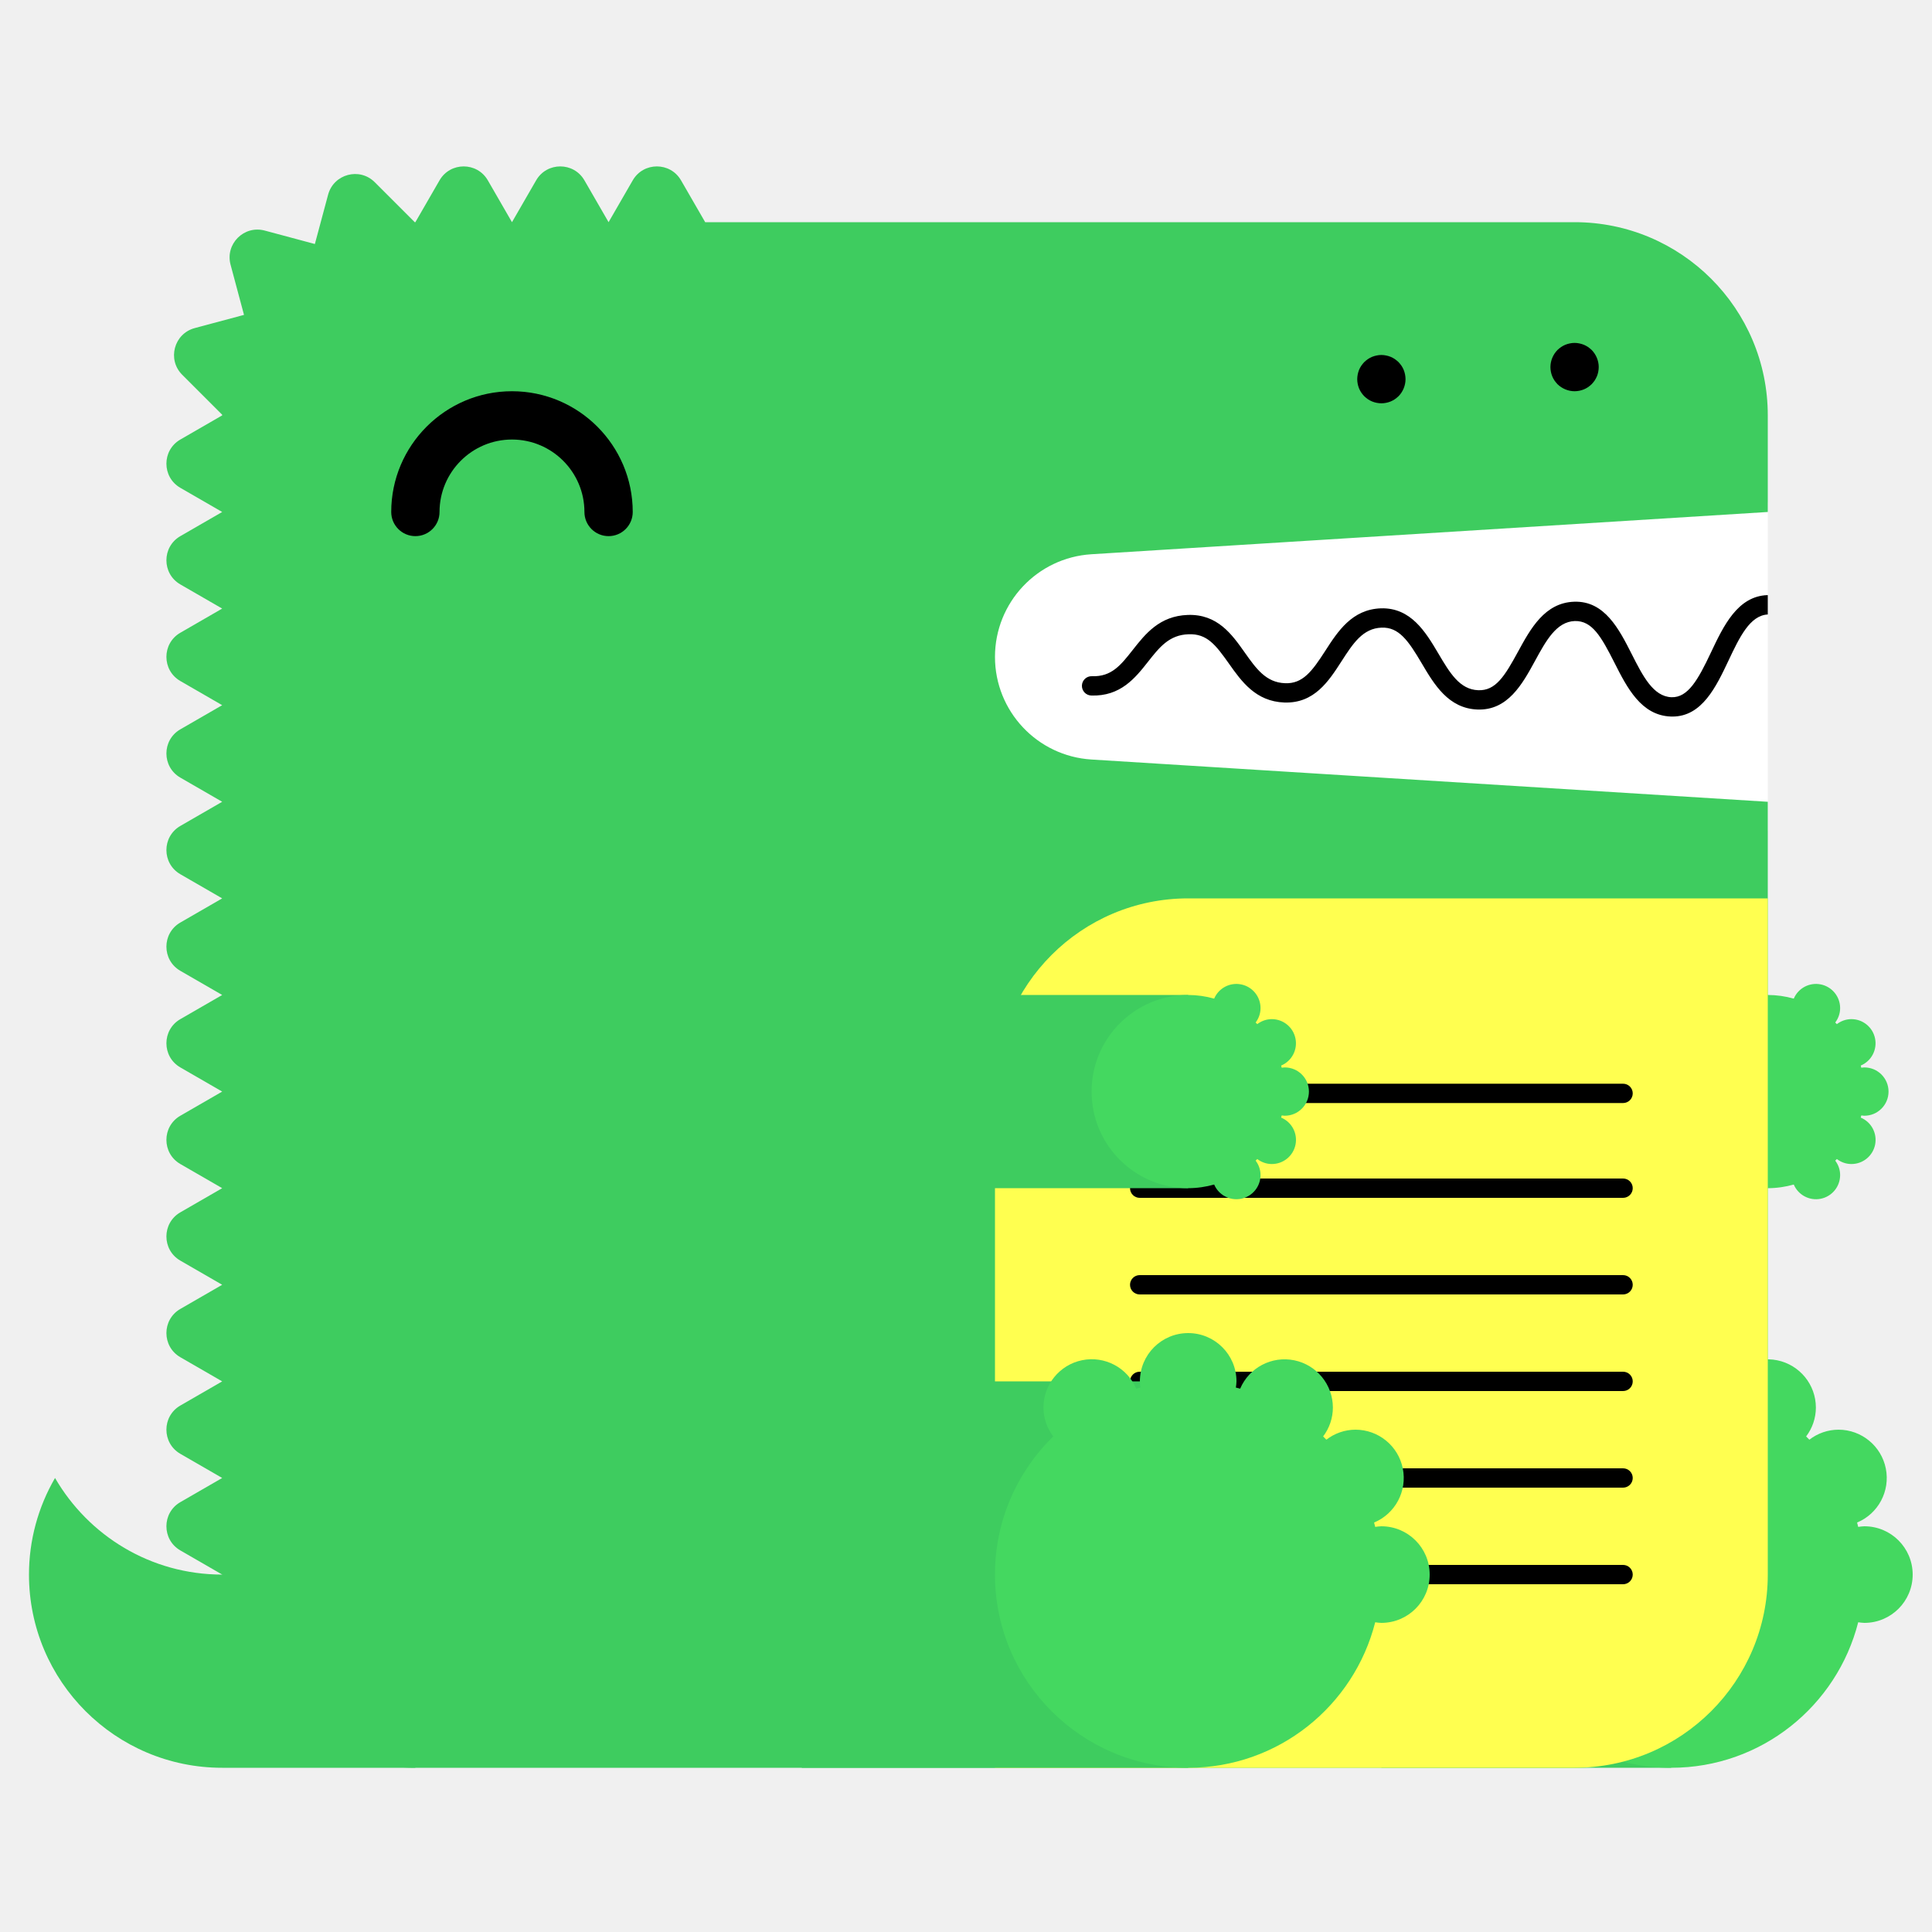
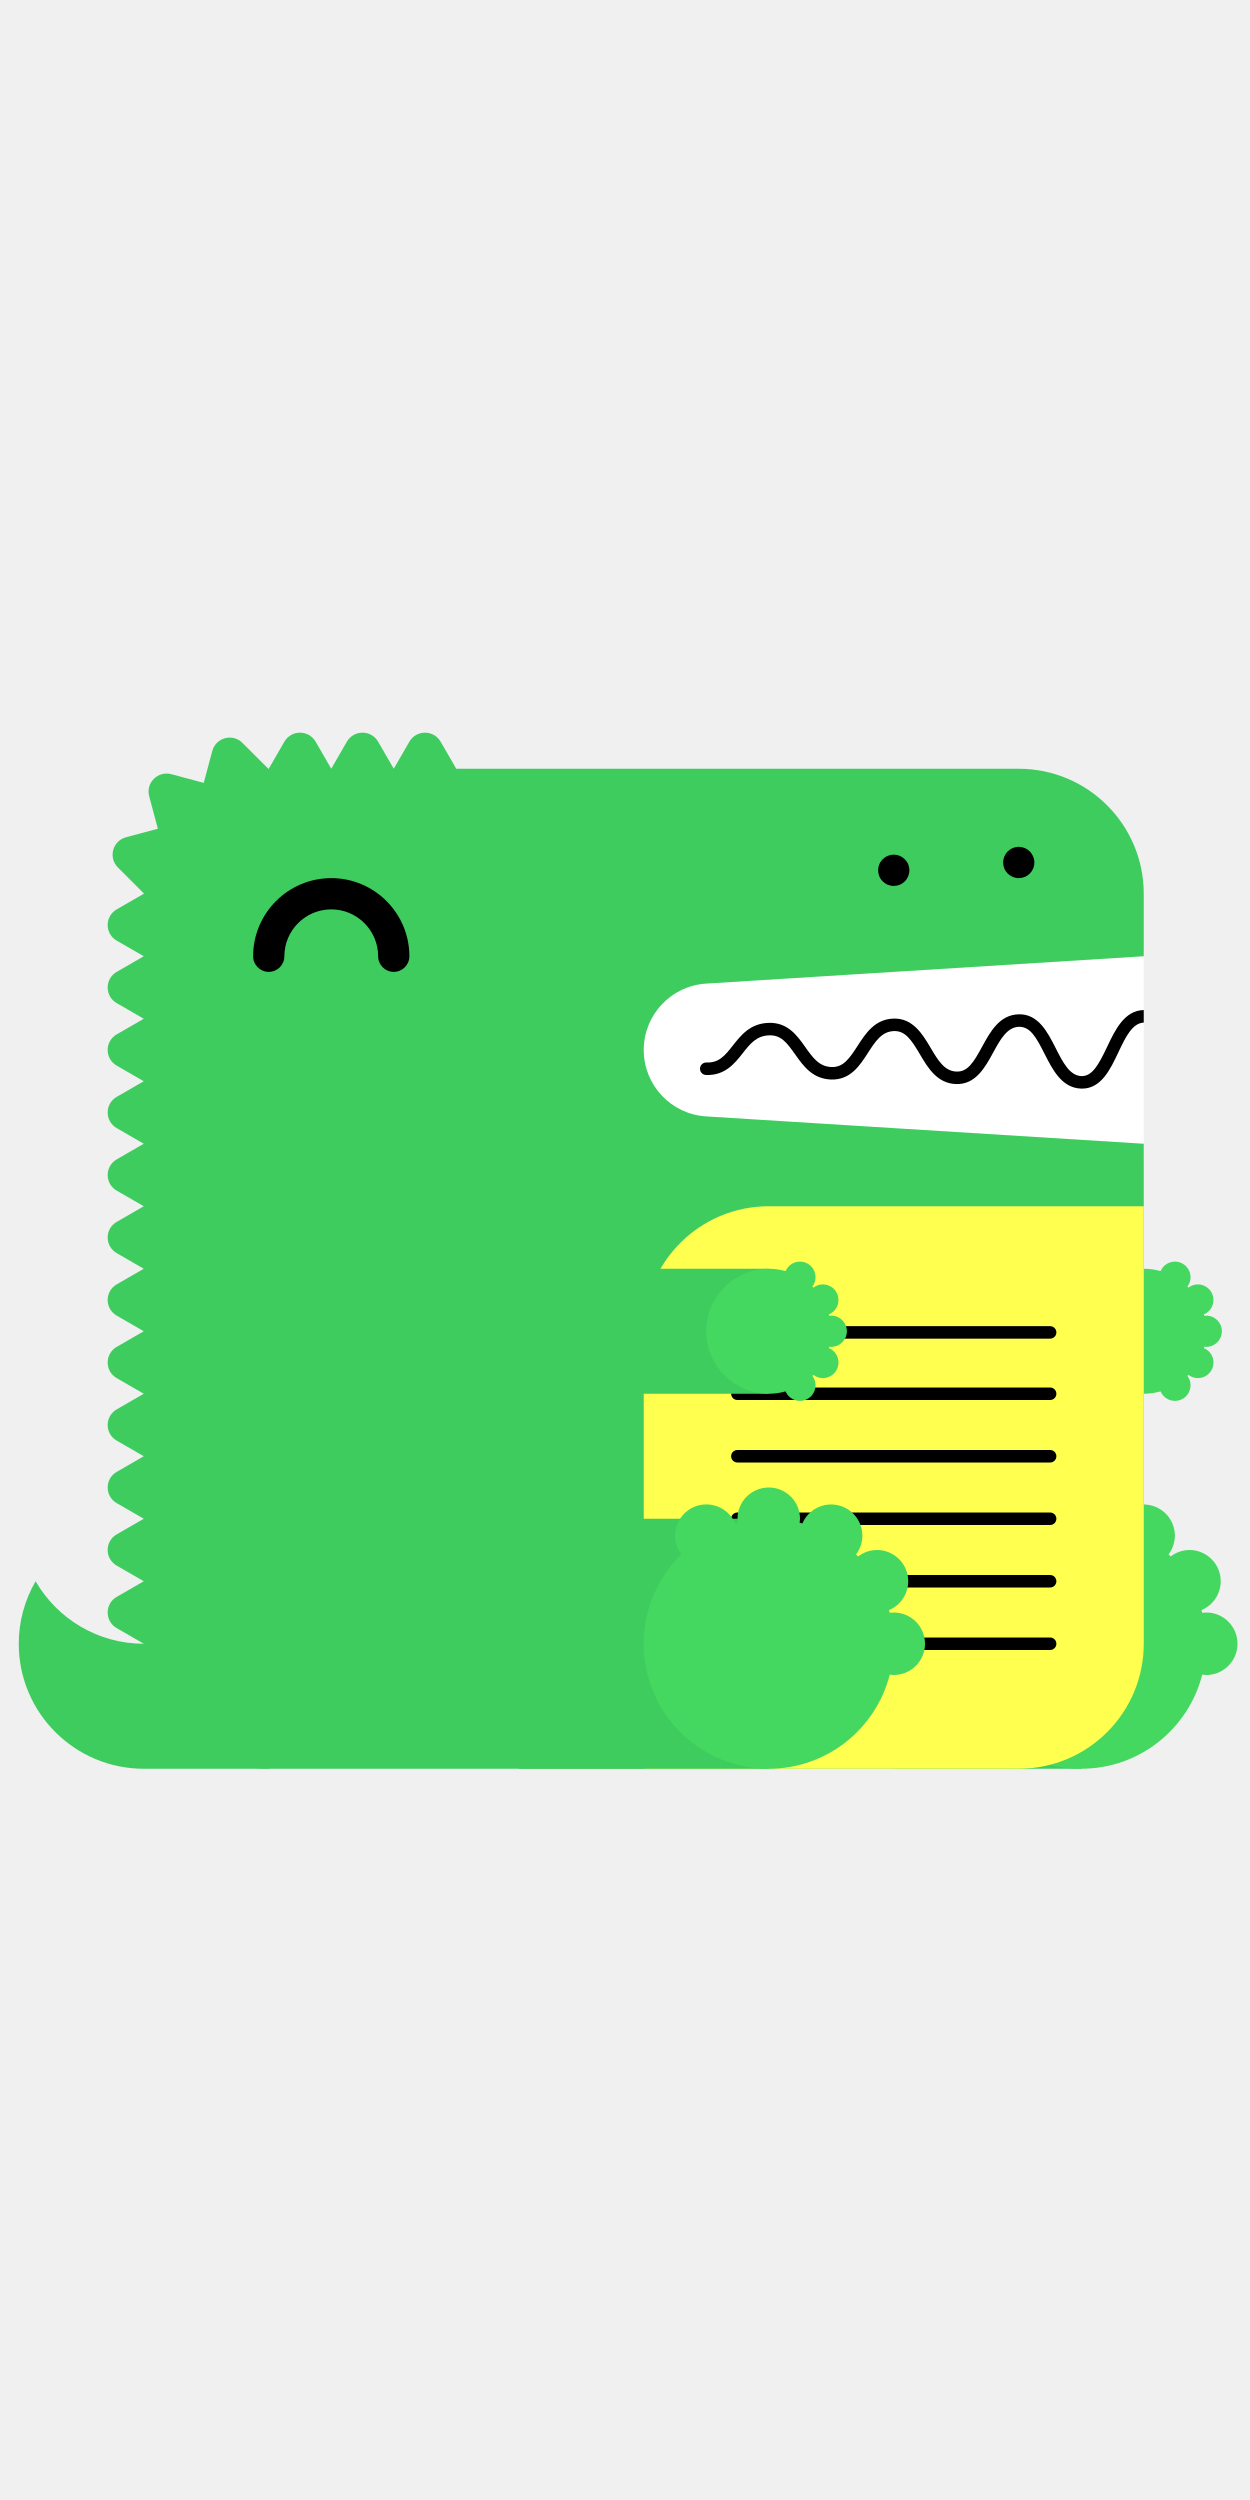
- <svg xmlns="http://www.w3.org/2000/svg" width="200" height="200" viewBox="0 0 200 200">
+ <svg xmlns="http://www.w3.org/2000/svg" width="400" height="800" viewBox="0 0 200 200">
  <g fill="none" fill-rule="evenodd">
    <path fill="#FFF" d="M99 52h84v34H99z" />
    <path d="M23 163c-7.398 0-13.843-4.027-17.303-10A19.886 19.886 0 0 0 3 163c0 11.046 8.954 20 20 20h20v-20H23z" fill="#3ECC5F" />
    <path d="M112.98 57.376L183 53V43c0-11.046-8.954-20-20-20H73l-2.5-4.33c-1.112-1.925-3.889-1.925-5 0L63 23l-2.5-4.33c-1.111-1.925-3.889-1.925-5 0L53 23l-2.5-4.33c-1.111-1.925-3.889-1.925-5 0L43 23c-.022 0-.042.003-.065.003l-4.142-4.141c-1.57-1.571-4.252-.853-4.828 1.294l-1.369 5.104-5.192-1.392c-2.148-.575-4.111 1.389-3.535 3.536l1.39 5.193-5.102 1.367c-2.148.576-2.867 3.259-1.296 4.83l4.142 4.142c0 .021-.003.042-.003.064l-4.33 2.5c-1.925 1.111-1.925 3.889 0 5L23 53l-4.33 2.5c-1.925 1.111-1.925 3.889 0 5L23 63l-4.33 2.5c-1.925 1.111-1.925 3.889 0 5L23 73l-4.33 2.5c-1.925 1.111-1.925 3.889 0 5L23 83l-4.33 2.5c-1.925 1.111-1.925 3.889 0 5L23 93l-4.33 2.5c-1.925 1.111-1.925 3.889 0 5L23 103l-4.33 2.5c-1.925 1.111-1.925 3.889 0 5L23 113l-4.33 2.5c-1.925 1.111-1.925 3.889 0 5L23 123l-4.33 2.5c-1.925 1.111-1.925 3.889 0 5L23 133l-4.33 2.5c-1.925 1.111-1.925 3.889 0 5L23 143l-4.33 2.5c-1.925 1.111-1.925 3.889 0 5L23 153l-4.33 2.5c-1.925 1.111-1.925 3.889 0 5L23 163c0 11.046 8.954 20 20 20h120c11.046 0 20-8.954 20-20V83l-70.02-4.376A10.645 10.645 0 0 1 103 68c0-5.621 4.37-10.273 9.98-10.624" fill="#3ECC5F" />
    <path fill="#3ECC5F" d="M143 183h30v-40h-30z" />
    <path d="M193 158c-.219 0-.428.037-.639.064-.038-.15-.074-.301-.116-.451A5 5 0 0 0 190.32 148a4.96 4.96 0 0 0-3.016 1.036 26.531 26.531 0 0 0-.335-.336 4.955 4.955 0 0 0 1.011-2.987 5 5 0 0 0-9.599-1.959c-.148-.042-.297-.077-.445-.115.027-.211.064-.42.064-.639a5 5 0 0 0-5-5 5 5 0 0 0-5 5c0 .219.037.428.064.639-.148.038-.297.073-.445.115a4.998 4.998 0 0 0-9.599 1.959c0 1.125.384 2.151 1.011 2.987-3.717 3.632-6.031 8.693-6.031 14.3 0 11.046 8.954 20 20 20 9.339 0 17.16-6.41 19.361-15.064.211.027.42.064.639.064a5 5 0 0 0 5-5 5 5 0 0 0-5-5" fill="#44D860" />
    <path fill="#3ECC5F" d="M153 123h30v-20h-30z" />
    <path d="M193 115.5a2.5 2.5 0 1 0 0-5c-.109 0-.214.019-.319.032-.02-.075-.037-.15-.058-.225a2.501 2.501 0 0 0-.963-4.807c-.569 0-1.088.197-1.508.518a6.653 6.653 0 0 0-.168-.168c.314-.417.506-.931.506-1.494a2.5 2.5 0 0 0-4.8-.979A9.987 9.987 0 0 0 183 103c-5.522 0-10 4.478-10 10s4.478 10 10 10c.934 0 1.833-.138 2.69-.377a2.5 2.5 0 0 0 4.8-.979c0-.563-.192-1.077-.506-1.494.057-.055.113-.111.168-.168.42.321.939.518 1.508.518a2.5 2.5 0 0 0 .963-4.807c.021-.074.038-.15.058-.225.105.013.21.032.319.032" fill="#44D860" />
    <path d="M63 55.5a2.5 2.5 0 0 1-2.5-2.5c0-4.136-3.364-7.5-7.5-7.5s-7.5 3.364-7.5 7.5a2.5 2.5 0 1 1-5 0c0-6.893 5.607-12.5 12.5-12.5S65.5 46.107 65.5 53a2.5 2.5 0 0 1-2.5 2.5" fill="#000" />
    <path d="M103 183h60c11.046 0 20-8.954 20-20V93h-60c-11.046 0-20 8.954-20 20v70z" fill="#FFFF50" />
    <path d="M168.02 124h-50.04a1 1 0 1 1 0-2h50.04a1 1 0 1 1 0 2m0 20h-50.04a1 1 0 1 1 0-2h50.04a1 1 0 1 1 0 2m0 20h-50.04a1 1 0 1 1 0-2h50.04a1 1 0 1 1 0 2m0-49.814h-50.04a1 1 0 1 1 0-2h50.04a1 1 0 1 1 0 2m0 19.814h-50.04a1 1 0 1 1 0-2h50.04a1 1 0 1 1 0 2m0 20h-50.04a1 1 0 1 1 0-2h50.04a1 1 0 1 1 0 2M183 61.611c-.012 0-.022-.006-.034-.005-3.09.105-4.552 3.196-5.842 5.923-1.346 2.85-2.387 4.703-4.093 4.647-1.889-.068-2.969-2.202-4.113-4.46-1.314-2.594-2.814-5.536-5.963-5.426-3.046.104-4.513 2.794-5.807 5.167-1.377 2.528-2.314 4.065-4.121 3.994-1.927-.07-2.951-1.805-4.136-3.813-1.321-2.236-2.848-4.75-5.936-4.664-2.994.103-4.465 2.385-5.763 4.4-1.373 2.13-2.335 3.428-4.165 3.351-1.973-.07-2.992-1.51-4.171-3.177-1.324-1.873-2.816-3.993-5.895-3.89-2.928.1-4.399 1.97-5.696 3.618-1.232 1.564-2.194 2.802-4.229 2.724a1 1 0 0 0-.072 2c3.017.101 4.545-1.8 5.872-3.487 1.177-1.496 2.193-2.787 4.193-2.855 1.926-.082 2.829 1.115 4.195 3.045 1.297 1.834 2.769 3.914 5.731 4.021 3.103.104 4.596-2.215 5.918-4.267 1.182-1.834 2.202-3.417 4.15-3.484 1.793-.067 2.769 1.35 4.145 3.681 1.297 2.197 2.766 4.686 5.787 4.796 3.125.108 4.634-2.62 5.949-5.035 1.139-2.088 2.214-4.06 4.119-4.126 1.793-.042 2.728 1.595 4.111 4.33 1.292 2.553 2.757 5.445 5.825 5.556l.169.003c3.064 0 4.518-3.075 5.805-5.794 1.139-2.41 2.217-4.68 4.067-4.773v-2z" fill="#000" />
    <path fill="#3ECC5F" d="M83 183h40v-40H83z" />
    <path d="M143 158c-.219 0-.428.037-.639.064-.038-.15-.074-.301-.116-.451A5 5 0 0 0 140.32 148a4.96 4.96 0 0 0-3.016 1.036 26.531 26.531 0 0 0-.335-.336 4.955 4.955 0 0 0 1.011-2.987 5 5 0 0 0-9.599-1.959c-.148-.042-.297-.077-.445-.115.027-.211.064-.42.064-.639a5 5 0 0 0-5-5 5 5 0 0 0-5 5c0 .219.037.428.064.639-.148.038-.297.073-.445.115a4.998 4.998 0 0 0-9.599 1.959c0 1.125.384 2.151 1.011 2.987-3.717 3.632-6.031 8.693-6.031 14.3 0 11.046 8.954 20 20 20 9.339 0 17.16-6.41 19.361-15.064.211.027.42.064.639.064a5 5 0 0 0 5-5 5 5 0 0 0-5-5" fill="#44D860" />
    <path fill="#3ECC5F" d="M83 123h40v-20H83z" />
    <path d="M133 115.5a2.5 2.5 0 1 0 0-5c-.109 0-.214.019-.319.032-.02-.075-.037-.15-.058-.225a2.501 2.501 0 0 0-.963-4.807c-.569 0-1.088.197-1.508.518a6.653 6.653 0 0 0-.168-.168c.314-.417.506-.931.506-1.494a2.5 2.5 0 0 0-4.8-.979A9.987 9.987 0 0 0 123 103c-5.522 0-10 4.478-10 10s4.478 10 10 10c.934 0 1.833-.138 2.69-.377a2.5 2.5 0 0 0 4.8-.979c0-.563-.192-1.077-.506-1.494.057-.055.113-.111.168-.168.42.321.939.518 1.508.518a2.5 2.5 0 0 0 .963-4.807c.021-.074.038-.15.058-.225.105.013.21.032.319.032" fill="#44D860" />
    <path d="M143 41.75c-.16 0-.33-.02-.49-.05a2.52 2.52 0 0 1-.47-.14c-.15-.06-.29-.14-.431-.23-.13-.09-.259-.2-.38-.31-.109-.12-.219-.24-.309-.38s-.17-.28-.231-.43a2.619 2.619 0 0 1-.189-.96c0-.16.02-.33.05-.49.03-.16.08-.31.139-.47.061-.15.141-.29.231-.43.09-.13.2-.26.309-.38.121-.11.25-.22.38-.31.141-.09.281-.17.431-.23.149-.06.31-.11.47-.14.32-.07.65-.07.98 0 .159.03.32.08.47.14.149.06.29.14.43.23.13.09.259.2.38.31.11.12.22.25.31.38.09.14.17.28.23.43.06.16.11.31.14.47.029.16.05.33.05.49 0 .66-.271 1.31-.73 1.77-.121.11-.25.22-.38.31-.14.09-.281.17-.43.23a2.565 2.565 0 0 1-.96.19m20-1.25c-.66 0-1.3-.27-1.771-.73a3.802 3.802 0 0 1-.309-.38c-.09-.14-.17-.28-.231-.43a2.619 2.619 0 0 1-.189-.96c0-.66.27-1.3.729-1.77.121-.11.25-.22.38-.31.141-.09.281-.17.431-.23.149-.06.31-.11.47-.14.32-.07.66-.07.98 0 .159.03.32.08.47.14.149.06.29.14.43.23.13.09.259.2.38.31.459.47.73 1.11.73 1.77 0 .16-.021.33-.05.49-.03.16-.08.32-.14.47-.07.15-.14.29-.23.43-.09.13-.2.26-.31.38-.121.11-.25.22-.38.31-.14.09-.281.17-.43.23a2.565 2.565 0 0 1-.96.19" fill="#000" />
  </g>
</svg>
